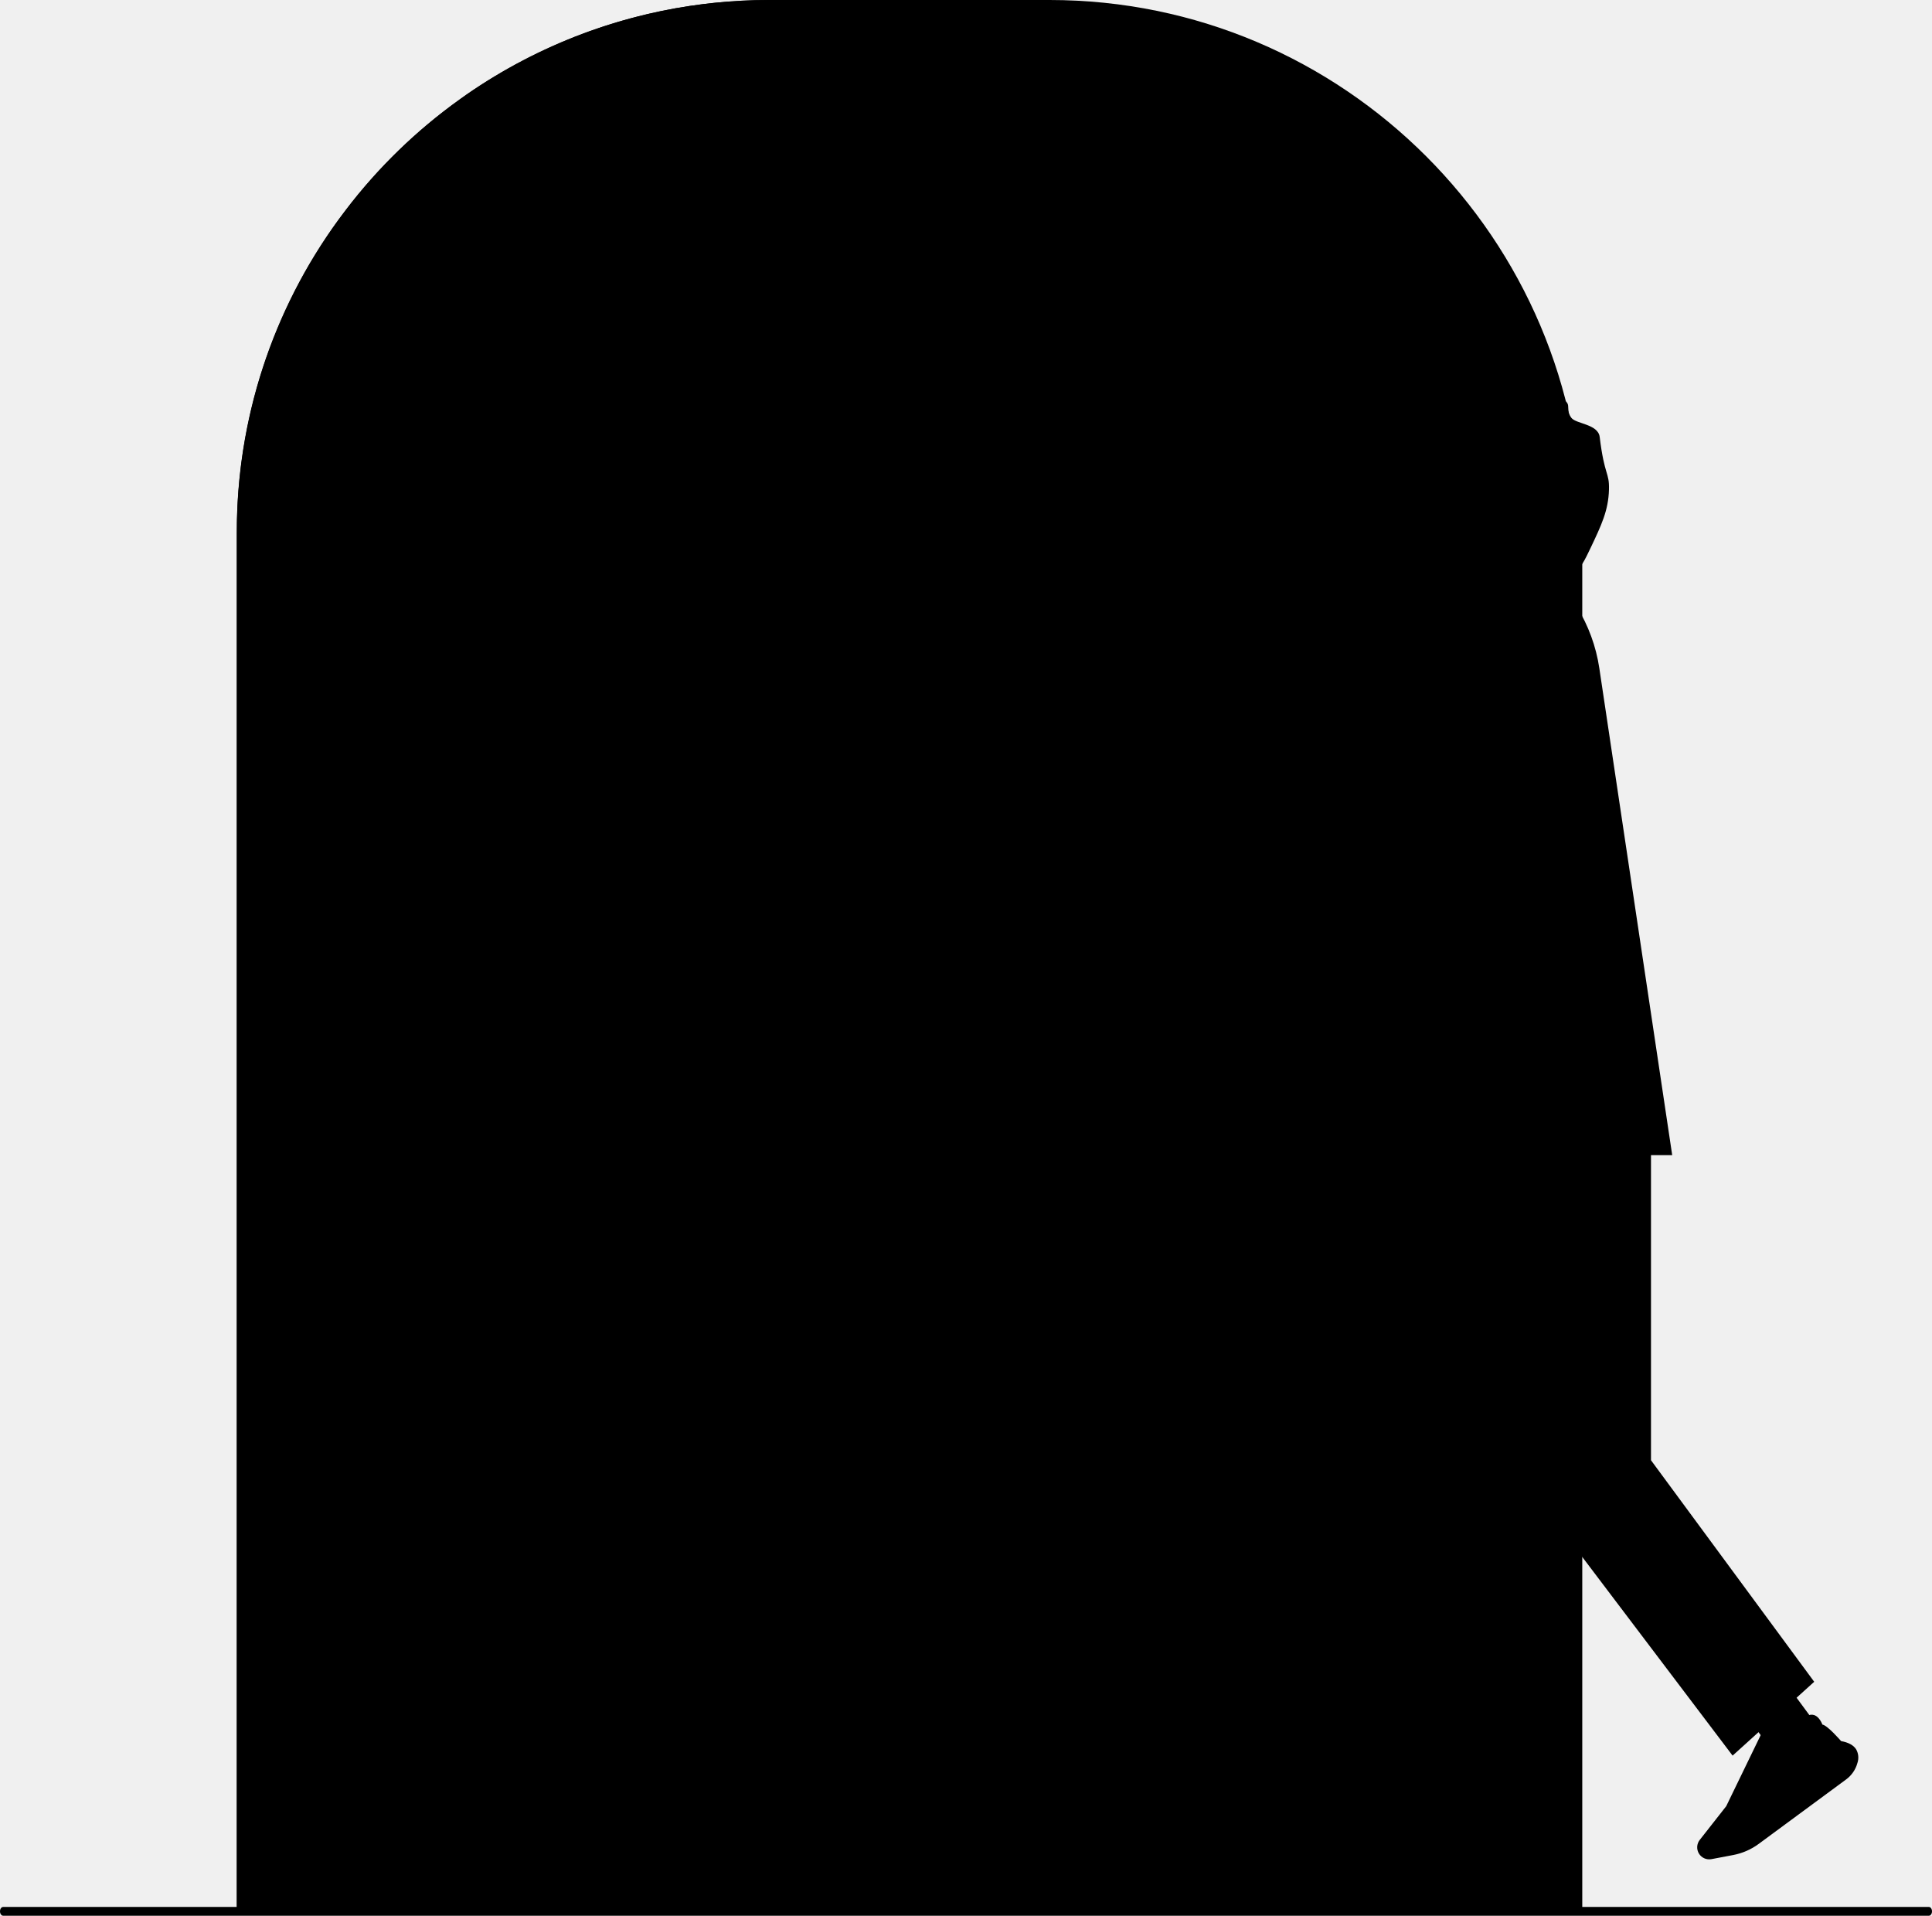
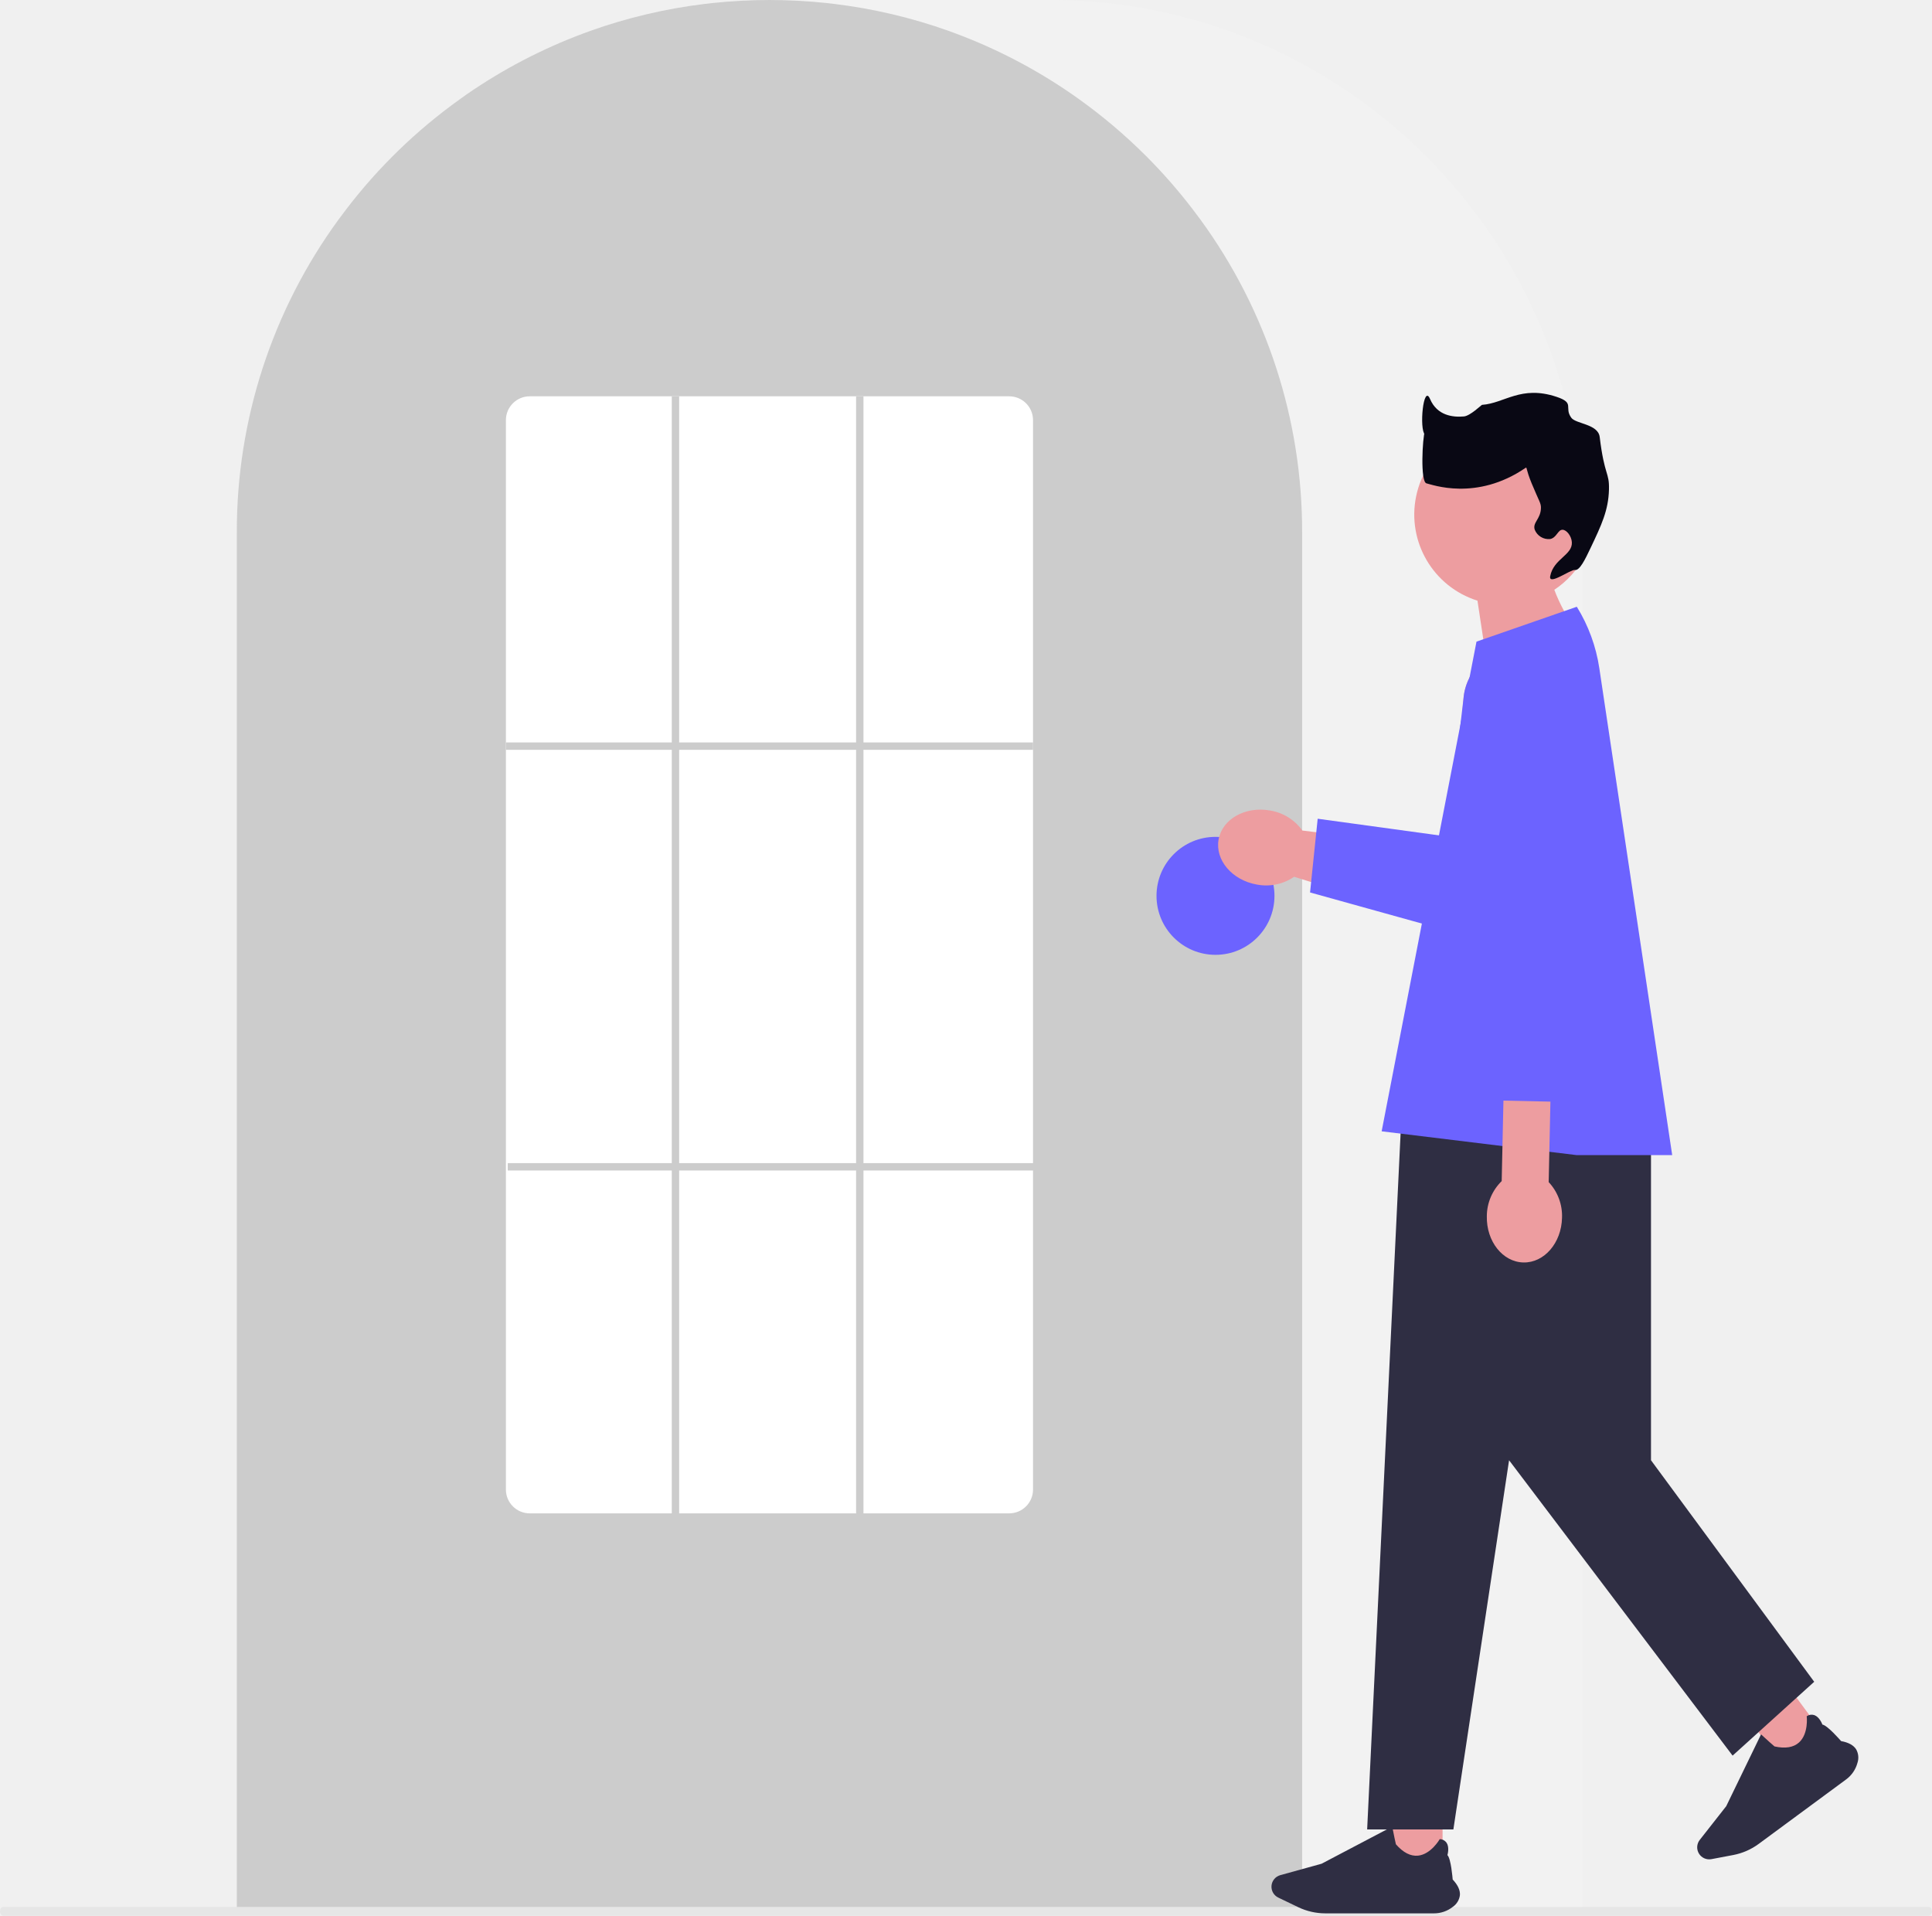
<svg xmlns="http://www.w3.org/2000/svg" width="800.012" height="793.179" viewBox="0 0 800.012 793.179" role="img" artist="Katerina Limpitsouni" source="https://undraw.co/">
  <g transform="translate(-571.203 -218.417)">
-     <path d="M981.632,982.127H424.5V410.494c0-121.619,98.944-220.563,220.563-220.563H761.069c121.619,0,220.563,98.944,220.563,220.563Z" transform="translate(244.764 28.486)" fill="currentColor" />
-     <path d="M865.627,982.125H424.5V410.492a218.856,218.856,0,0,1,42.122-129.658c1.013-1.381,2.024-2.744,3.066-4.092a220.511,220.511,0,0,1,46.943-45.564c1.007-.733,2.018-1.453,3.044-2.173a220.046,220.046,0,0,1,48.039-25.123c1.009-.382,2.036-.765,3.063-1.133a219.832,219.832,0,0,1,47.484-11.2c1-.137,2.035-.244,3.065-.352a223.293,223.293,0,0,1,47.479,0c1.028.107,2.059.215,3.074.353a219.788,219.788,0,0,1,47.471,11.2c1.027.367,2.055.75,3.066,1.134A219.5,219.5,0,0,1,769.9,228.635c1.025.7,2.051,1.424,3.062,2.144a222.832,222.832,0,0,1,28.06,23.757,220.263,220.263,0,0,1,19.423,22.21c1.039,1.344,2.049,2.707,3.061,4.086a218.858,218.858,0,0,1,42.124,129.66Z" transform="translate(244.764 28.488)" fill="currentColor" />
-     <circle cx="24.422" cy="24.422" r="24.422" transform="translate(1050.098 564.909)" fill="currentColor" />
-     <path d="M1064.222,710.828H266.783c-.71,0-1.286-.814-1.286-1.817s.576-1.818,1.286-1.818h797.439c.71,0,1.286.814,1.286,1.818S1064.933,710.828,1064.222,710.828Z" transform="translate(305.707 300.768)" fill="currentColor" />
-     <path d="M705.852,759.927H507.422a9.869,9.869,0,0,1-9.922-9.792V307.223a9.869,9.869,0,0,1,9.921-9.792H705.852a9.869,9.869,0,0,1,9.921,9.792V750.135a9.869,9.869,0,0,1-9.922,9.792Z" transform="translate(283.19 85.073)" fill="currentColor" />
-     <rect width="218.274" height="3.053" transform="translate(780.69 525.816)" fill="currentColor" />
-     <rect width="218.274" height="3.053" transform="translate(781.453 699.995)" fill="currentColor" />
-     <rect width="3.053" height="464.023" transform="translate(849.378 382.505)" fill="currentColor" />
-     <rect width="3.053" height="464.023" transform="translate(925.697 382.505)" fill="currentColor" />
+     <path d="M981.632,982.127H424.5V410.494c0-121.619,98.944-220.563,220.563-220.563H761.069c121.619,0,220.563,98.944,220.563,220.563Z" transform="translate(244.764 28.486)" fill="#f2f2f2" />
+     <path d="M865.627,982.125H424.5V410.492a218.856,218.856,0,0,1,42.122-129.658c1.013-1.381,2.024-2.744,3.066-4.092a220.511,220.511,0,0,1,46.943-45.564c1.007-.733,2.018-1.453,3.044-2.173a220.046,220.046,0,0,1,48.039-25.123c1.009-.382,2.036-.765,3.063-1.133a219.832,219.832,0,0,1,47.484-11.2c1-.137,2.035-.244,3.065-.352a223.293,223.293,0,0,1,47.479,0c1.028.107,2.059.215,3.074.353a219.788,219.788,0,0,1,47.471,11.2c1.027.367,2.055.75,3.066,1.134A219.5,219.5,0,0,1,769.9,228.635c1.025.7,2.051,1.424,3.062,2.144a222.832,222.832,0,0,1,28.06,23.757,220.263,220.263,0,0,1,19.423,22.21c1.039,1.344,2.049,2.707,3.061,4.086a218.858,218.858,0,0,1,42.124,129.66Z" transform="translate(244.764 28.488)" fill="#ccc" />
+     <circle cx="24.422" cy="24.422" r="24.422" transform="translate(1050.098 564.909)" fill="#6c63ff" />
+     <path d="M1064.222,710.828H266.783c-.71,0-1.286-.814-1.286-1.817s.576-1.818,1.286-1.818h797.439c.71,0,1.286.814,1.286,1.818S1064.933,710.828,1064.222,710.828Z" transform="translate(305.707 300.768)" fill="#e6e6e6" />
+     <path d="M705.852,759.927H507.422a9.869,9.869,0,0,1-9.922-9.792V307.223a9.869,9.869,0,0,1,9.921-9.792H705.852a9.869,9.869,0,0,1,9.921,9.792V750.135a9.869,9.869,0,0,1-9.922,9.792Z" transform="translate(283.19 85.073)" fill="#fff" />
+     <rect width="218.274" height="3.053" transform="translate(780.69 525.816)" fill="#ccc" />
+     <rect width="218.274" height="3.053" transform="translate(781.453 699.995)" fill="#ccc" />
+     <rect width="3.053" height="464.023" transform="translate(849.378 382.505)" fill="#ccc" />
+     <rect width="3.053" height="464.023" transform="translate(925.697 382.505)" fill="#ccc" />
    <g transform="translate(1075.599 381.07)">
-       <path d="M532.06,220.925a23,23,0,0,1-.621,5.294l-17.588,74.846a19.759,19.759,0,0,1-23.787,14.714l-70.488-21.872-3.442-1.063a20.41,20.41,0,0,1-15.462,3.21c-10.231-1.81-17.314-10.136-15.82-18.609s11-13.862,21.23-12.062a20.45,20.45,0,0,1,13.441,8.294l.052.01.179.032,61.352,7.589,5.157-62.226a22.937,22.937,0,0,1,45.8,1.842Z" transform="translate(-384.654 -92.478)" fill="currentColor" />
-       <path d="M523.778,220.925a23,23,0,0,1-.621,5.294l-14.431,78a19.759,19.759,0,0,1-23.787,14.714l-70.488-19.6,3.158-30.523h0l53.679,7.368,6.694-57.1a22.937,22.937,0,0,1,45.8,1.842Z" transform="translate(-376.371 -92.478)" fill="currentColor" />
-       <rect width="21.152" height="21.152" transform="translate(221.929 552.023) rotate(-36.399)" fill="currentColor" />
-       <path d="M601.519,570.531l-36.191,26.681a25.93,25.93,0,0,1-10.5,4.579l-9.036,1.712a4.978,4.978,0,0,1-4.842-7.965l10.957-13.956,14.423-29.737.083.076c2.085,1.906,5.251,4.772,5.488,4.912,4.454.986,7.875.432,10.167-1.646,4-3.624,3.193-10.733,3.184-10.8l-.007-.055.047-.028a3.561,3.561,0,0,1,3.119-.427c2.082.76,3.168,3.492,3.324,3.911,2.032.285,7.318,6.345,7.743,6.836,3.041.551,5.135,1.693,6.223,3.393a6.917,6.917,0,0,1,.548,5.635A12.556,12.556,0,0,1,601.519,570.531Z" transform="translate(-341.504 3.596)" fill="currentColor" />
-       <rect width="21.152" height="21.152" transform="translate(71.799 589.151)" fill="currentColor" />
-       <path d="M469.188,615.868H424.225a25.933,25.933,0,0,1-11.168-2.545l-8.289-3.984a4.978,4.978,0,0,1,.829-9.284l17.1-4.732,29.255-15.377.022.111c.547,2.771,1.395,6.957,1.5,7.211,3,3.437,6.082,5.021,9.16,4.708,5.369-.544,8.938-6.744,8.974-6.807l.027-.048.055.006a3.561,3.561,0,0,1,2.764,1.507c1.225,1.847.478,4.691.355,5.12,1.467,1.435,2.125,9.45,2.176,10.1,2.121,2.248,3.129,4.409,3,6.424a6.918,6.918,0,0,1-2.9,4.861,12.557,12.557,0,0,1-7.893,2.733Z" transform="translate(-379.847 13.676)" fill="currentColor" />
-       <path d="M550.486,317.714H449.111L432.951,654.023h35.7l23.066-152.868,92.559,122.294,33.792-30.574-67.584-91.721Z" transform="translate(-371.229 -59.214)" fill="currentColor" />
-       <path d="M522.94,162.995a37.361,37.361,0,1,0-48.555,35.653l7.223,47.733,36.82-30.683s-7.954-10.131-12.22-21.556A37.321,37.321,0,0,0,522.94,162.995Z" transform="translate(-366.985 -112.605)" fill="currentColor" />
-       <path d="M524.276,281.639l16.557,48.79-93.675-1.053,13.967-44.58Z" transform="translate(-367.28 -69.241)" fill="currentColor" />
-       <path d="M518.46,184.739l-41.541,14.442L437.647,401.925l80.814,9.867h39.5l-30.18-201.615a67.286,67.286,0,0,0-9.323-25.438h0Z" transform="translate(-369.923 -96.176)" fill="currentColor" />
-       <path d="M497.342,378.487l.723-33.325-19.458-.422-.723,33.325a20.428,20.428,0,0,0-6.155,14.543c-.225,10.388,6.561,18.96,15.158,19.147s15.749-8.083,15.974-18.471a20.428,20.428,0,0,0-5.519-14.8Z" transform="translate(-360.452 -51.702)" fill="currentColor" />
-       <path d="M421.883,197.209c1.943.331,4.223-4.377,6.4-8.963,4.562-9.6,7.462-15.7,7.682-24.328.188-7.352-1.854-5.422-3.841-21.767-.655-5.391-9.865-5.381-11.74-7.941-3.166-4.324,1.692-6.107-6.186-8.7-14.756-4.865-21.428,2.693-30.8,3.344-.237.016-4.882,4.56-7.477,4.795-4.546.412-11.1-.3-14.043-7.222-2.749-6.476-4.57,12.448-2.113,14.789a49.753,49.753,0,0,1,5.776,7.342c.1.411-4.331-12.944-5.776-8.99-1.04,2.845-1.991,21.244.654,21.794,2.212.46,20.594,7.52,40.974-6.4.723-.494.04.294,2.561,6.4,3.179,7.7,3.9,8.121,3.841,10.243-.12,4.593-3.569,5.946-2.561,8.963a6.2,6.2,0,0,0,6.4,3.841c2.7-.558,3.165-3.9,5.122-3.841,1.676.051,3.664,2.575,3.841,5.122.373,5.366-7.571,6.842-8.963,14.085-.786,4.088,8.458-2.865,10.243-2.561Z" transform="translate(-274.113 -123.882)" fill="currentColor" />
+       <path d="M532.06,220.925a23,23,0,0,1-.621,5.294l-17.588,74.846a19.759,19.759,0,0,1-23.787,14.714l-70.488-21.872-3.442-1.063a20.41,20.41,0,0,1-15.462,3.21c-10.231-1.81-17.314-10.136-15.82-18.609s11-13.862,21.23-12.062a20.45,20.45,0,0,1,13.441,8.294l.052.01.179.032,61.352,7.589,5.157-62.226a22.937,22.937,0,0,1,45.8,1.842Z" transform="translate(-384.654 -92.478)" fill="#ed9da0" />
+       <path d="M523.778,220.925a23,23,0,0,1-.621,5.294l-14.431,78a19.759,19.759,0,0,1-23.787,14.714l-70.488-19.6,3.158-30.523h0l53.679,7.368,6.694-57.1a22.937,22.937,0,0,1,45.8,1.842Z" transform="translate(-376.371 -92.478)" fill="#6c63ff" />
+       <rect width="21.152" height="21.152" transform="translate(221.929 552.023) rotate(-36.399)" fill="#ed9da0" />
+       <path d="M601.519,570.531l-36.191,26.681a25.93,25.93,0,0,1-10.5,4.579l-9.036,1.712a4.978,4.978,0,0,1-4.842-7.965l10.957-13.956,14.423-29.737.083.076c2.085,1.906,5.251,4.772,5.488,4.912,4.454.986,7.875.432,10.167-1.646,4-3.624,3.193-10.733,3.184-10.8l-.007-.055.047-.028a3.561,3.561,0,0,1,3.119-.427c2.082.76,3.168,3.492,3.324,3.911,2.032.285,7.318,6.345,7.743,6.836,3.041.551,5.135,1.693,6.223,3.393a6.917,6.917,0,0,1,.548,5.635A12.556,12.556,0,0,1,601.519,570.531Z" transform="translate(-341.504 3.596)" fill="#2f2e43" />
+       <rect width="21.152" height="21.152" transform="translate(71.799 589.151)" fill="#ed9da0" />
+       <path d="M469.188,615.868H424.225a25.933,25.933,0,0,1-11.168-2.545l-8.289-3.984a4.978,4.978,0,0,1,.829-9.284l17.1-4.732,29.255-15.377.022.111c.547,2.771,1.395,6.957,1.5,7.211,3,3.437,6.082,5.021,9.16,4.708,5.369-.544,8.938-6.744,8.974-6.807l.027-.048.055.006a3.561,3.561,0,0,1,2.764,1.507c1.225,1.847.478,4.691.355,5.12,1.467,1.435,2.125,9.45,2.176,10.1,2.121,2.248,3.129,4.409,3,6.424a6.918,6.918,0,0,1-2.9,4.861,12.557,12.557,0,0,1-7.893,2.733Z" transform="translate(-379.847 13.676)" fill="#2f2e43" />
+       <path d="M550.486,317.714H449.111L432.951,654.023h35.7l23.066-152.868,92.559,122.294,33.792-30.574-67.584-91.721Z" transform="translate(-371.229 -59.214)" fill="#2f2e43" />
+       <path d="M522.94,162.995a37.361,37.361,0,1,0-48.555,35.653l7.223,47.733,36.82-30.683s-7.954-10.131-12.22-21.556A37.321,37.321,0,0,0,522.94,162.995Z" transform="translate(-366.985 -112.605)" fill="#ed9da0" />
+       <path d="M524.276,281.639l16.557,48.79-93.675-1.053,13.967-44.58Z" transform="translate(-367.28 -69.241)" fill="#ed9da0" />
+       <path d="M518.46,184.739l-41.541,14.442L437.647,401.925l80.814,9.867h39.5l-30.18-201.615a67.286,67.286,0,0,0-9.323-25.438h0Z" transform="translate(-369.923 -96.176)" fill="#6c63ff" />
+       <path d="M497.342,378.487l.723-33.325-19.458-.422-.723,33.325a20.428,20.428,0,0,0-6.155,14.543c-.225,10.388,6.561,18.96,15.158,19.147s15.749-8.083,15.974-18.471a20.428,20.428,0,0,0-5.519-14.8Z" transform="translate(-360.452 -51.702)" fill="#ed9da0" />
+       <path d="M421.883,197.209c1.943.331,4.223-4.377,6.4-8.963,4.562-9.6,7.462-15.7,7.682-24.328.188-7.352-1.854-5.422-3.841-21.767-.655-5.391-9.865-5.381-11.74-7.941-3.166-4.324,1.692-6.107-6.186-8.7-14.756-4.865-21.428,2.693-30.8,3.344-.237.016-4.882,4.56-7.477,4.795-4.546.412-11.1-.3-14.043-7.222-2.749-6.476-4.57,12.448-2.113,14.789a49.753,49.753,0,0,1,5.776,7.342c.1.411-4.331-12.944-5.776-8.99-1.04,2.845-1.991,21.244.654,21.794,2.212.46,20.594,7.52,40.974-6.4.723-.494.04.294,2.561,6.4,3.179,7.7,3.9,8.121,3.841,10.243-.12,4.593-3.569,5.946-2.561,8.963a6.2,6.2,0,0,0,6.4,3.841c2.7-.558,3.165-3.9,5.122-3.841,1.676.051,3.664,2.575,3.841,5.122.373,5.366-7.571,6.842-8.963,14.085-.786,4.088,8.458-2.865,10.243-2.561Z" transform="translate(-274.113 -123.882)" fill="#090814" />
    </g>
  </g>
</svg>
